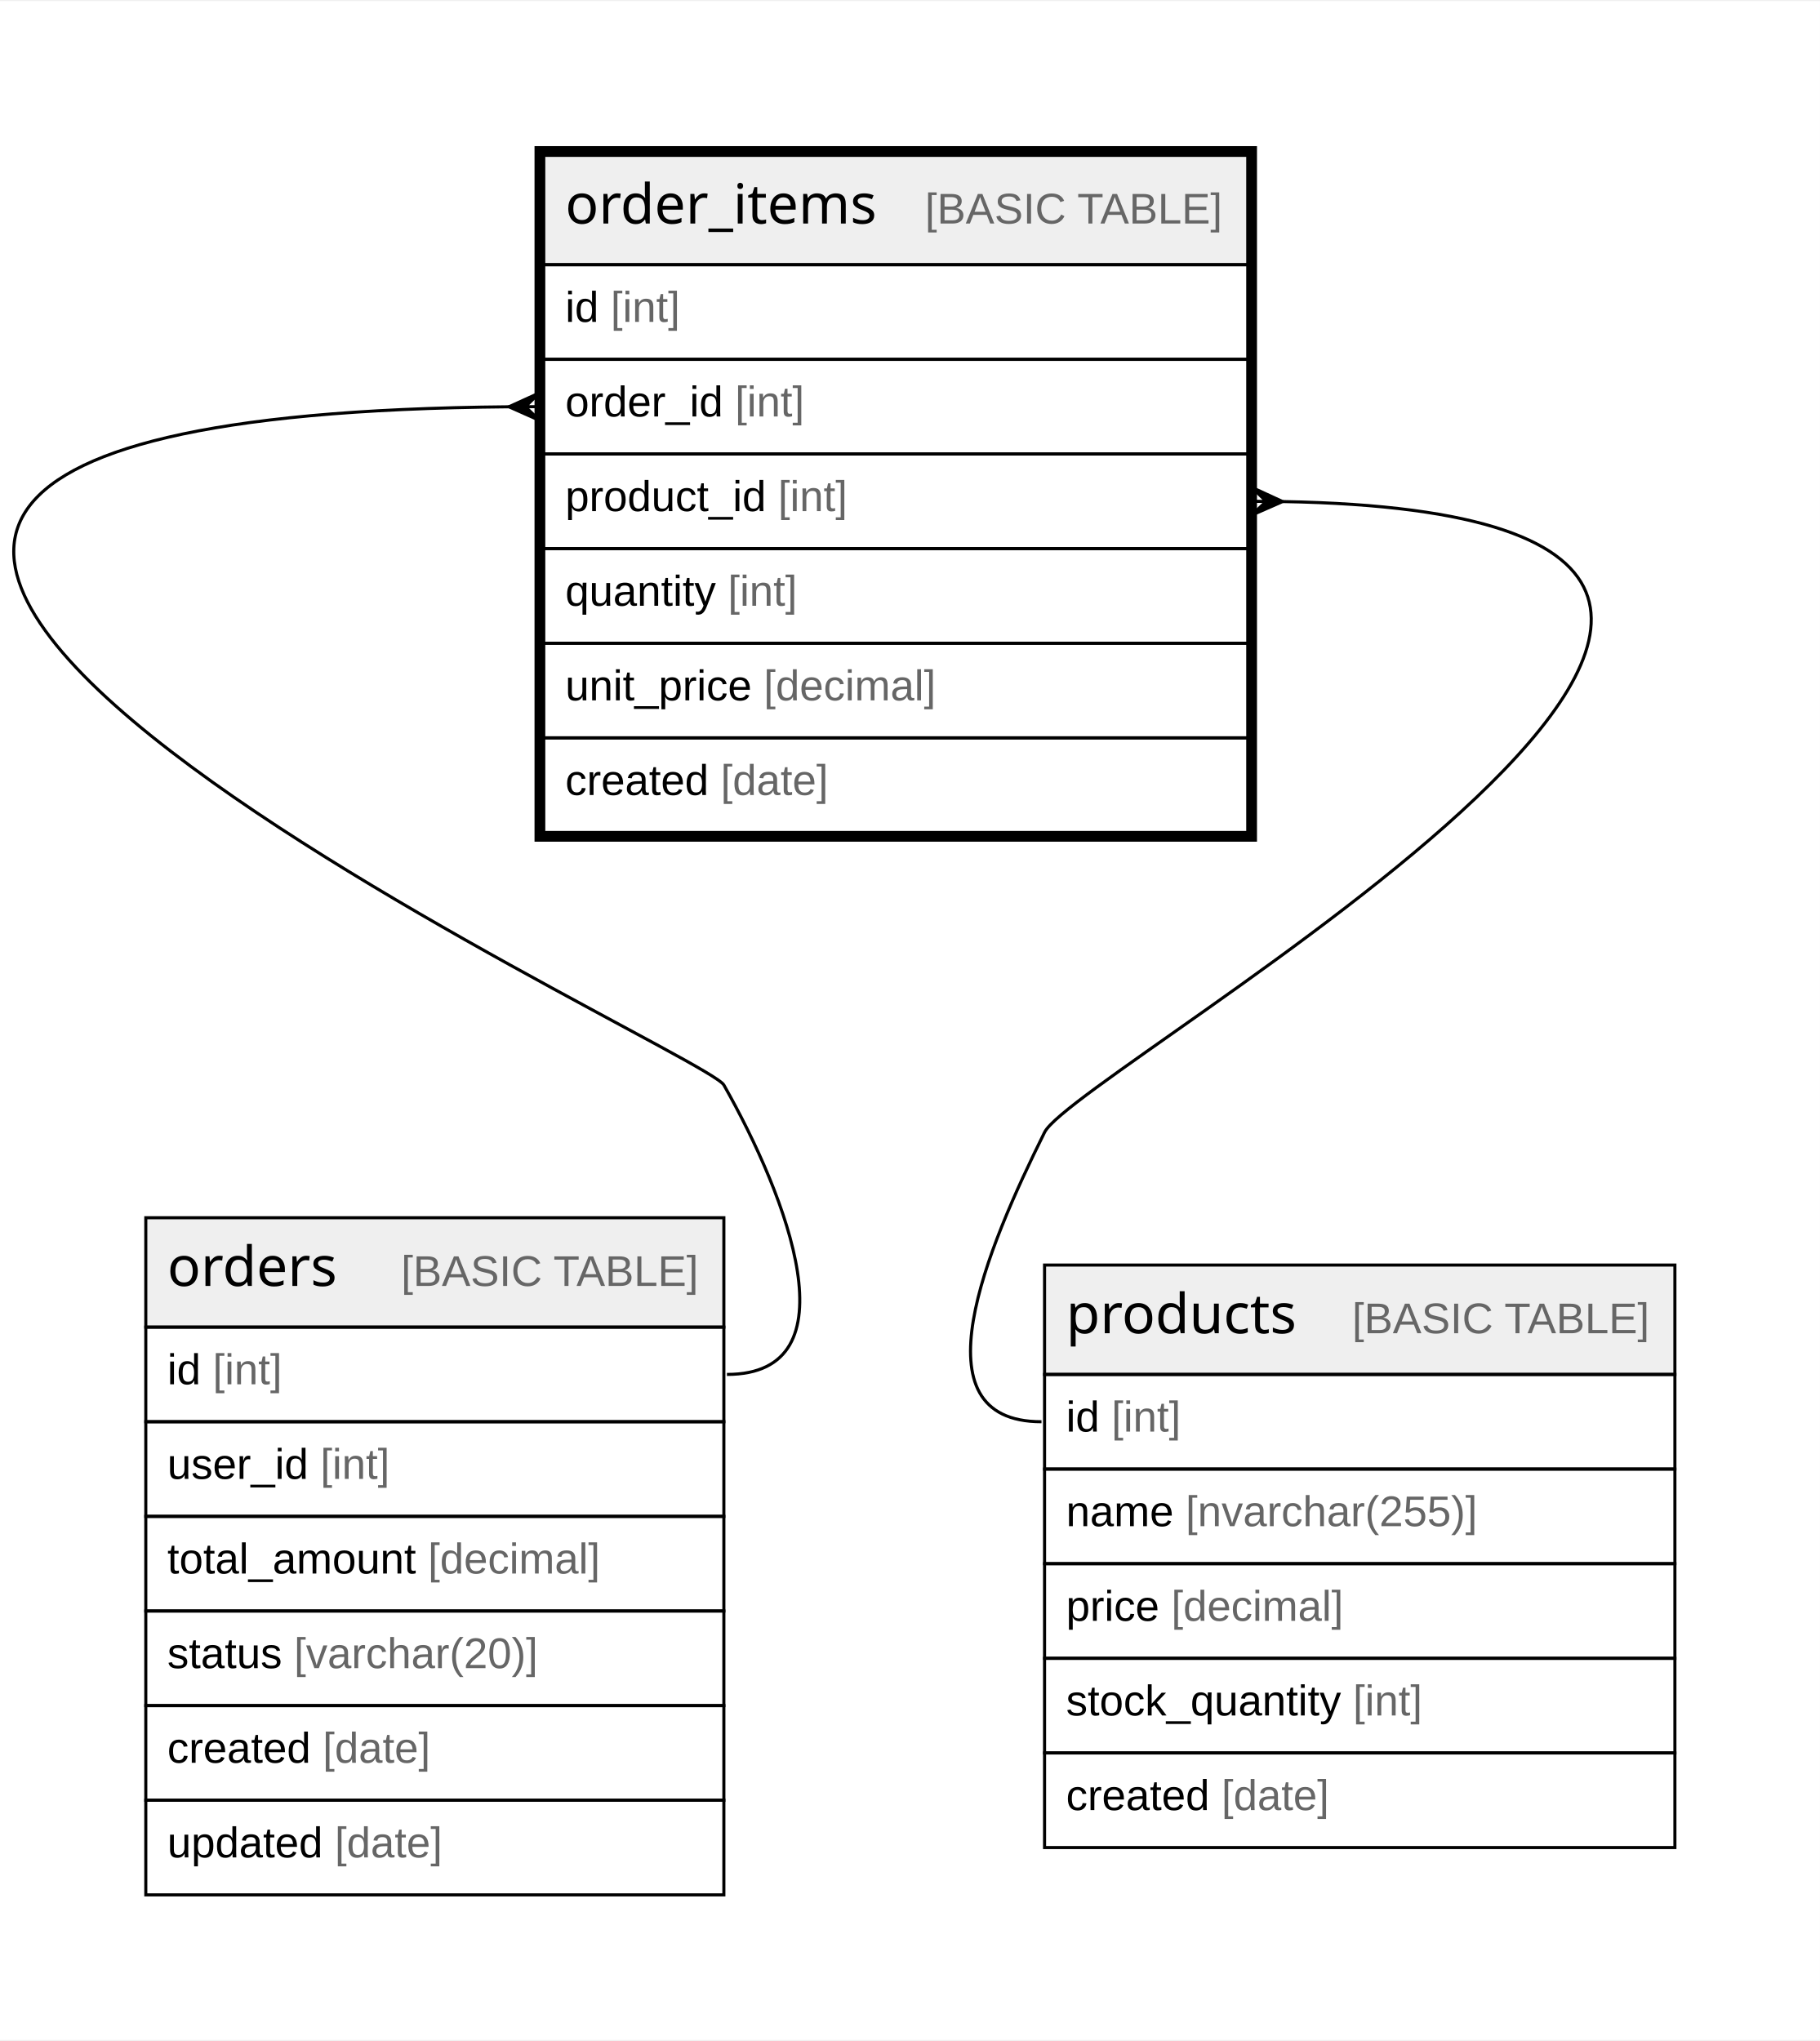
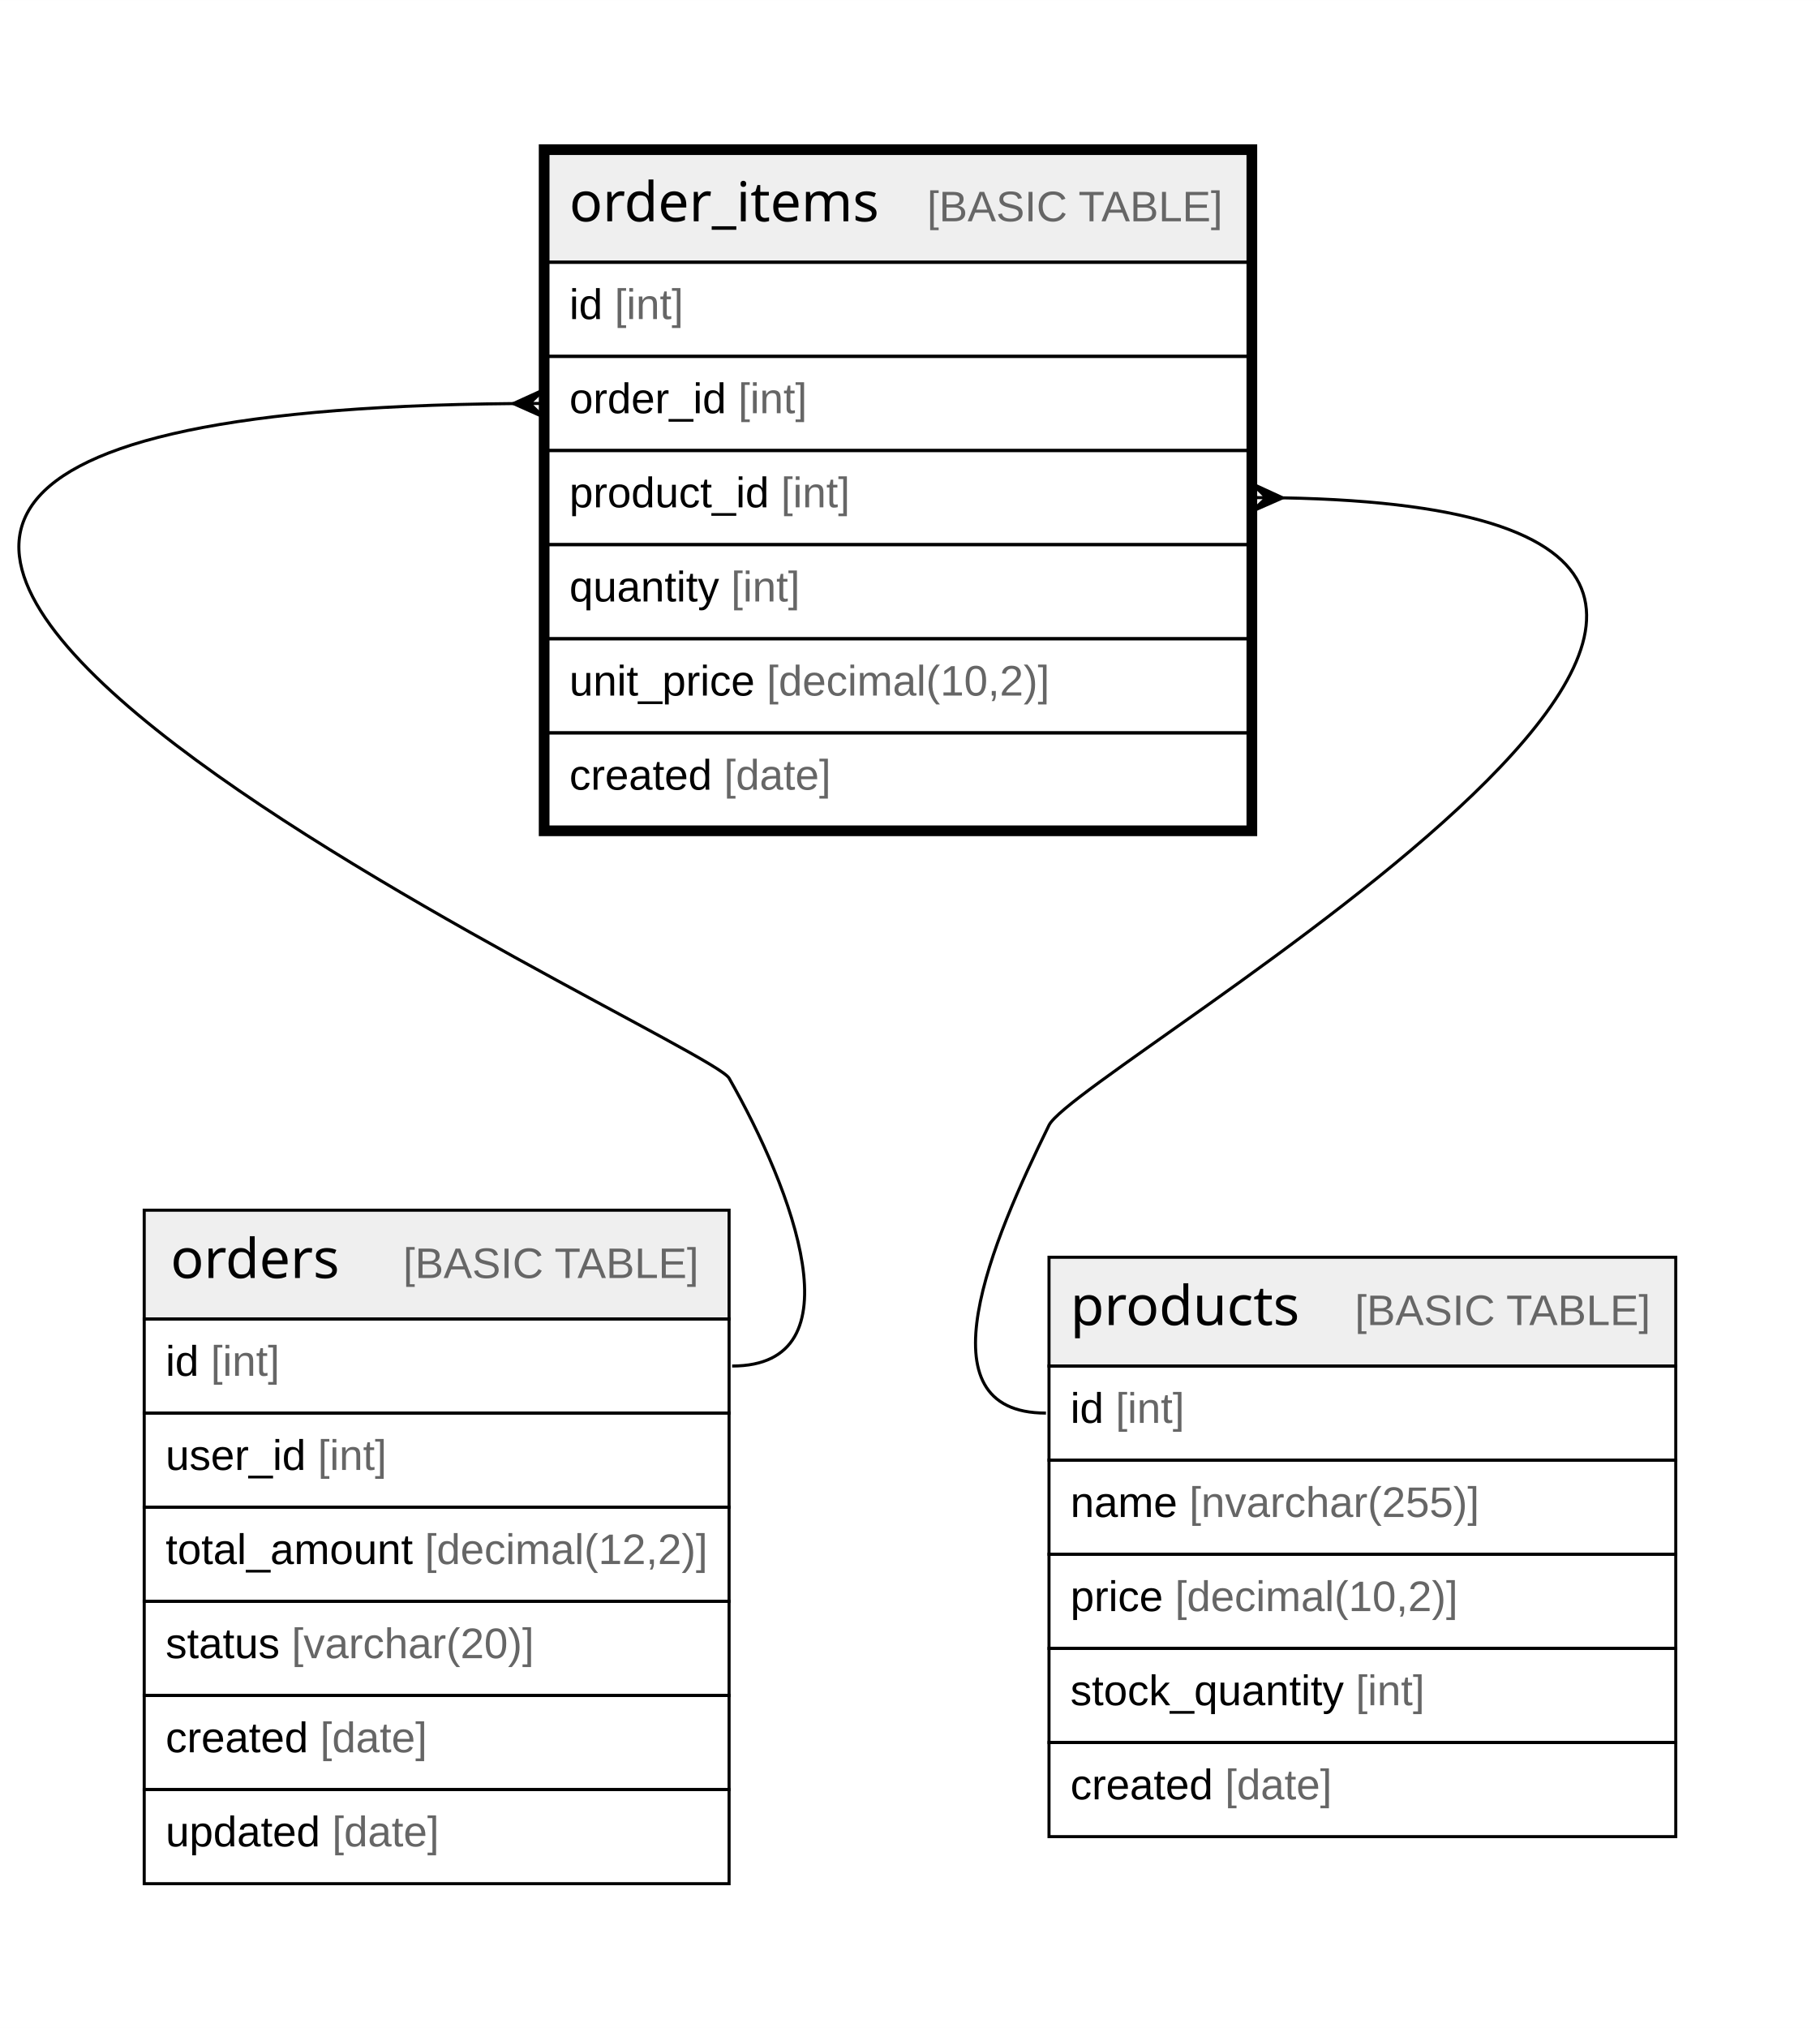
- <svg xmlns="http://www.w3.org/2000/svg" width="592pt" height="664pt" viewBox="0.00 0.00 592.29 663.60">
+ <svg xmlns="http://www.w3.org/2000/svg" width="596pt" height="664pt" viewBox="0.00 0.00 595.68 663.60">
  <g id="graph0" class="graph" transform="scale(1 1) rotate(0) translate(4 659.6)">
-     <polygon fill="white" stroke="none" points="-4,4 -4,-659.6 588.29,-659.6 588.29,4 -4,4" />
+     <polygon fill="white" stroke="none" points="-4,4 -4,-659.6 591.68,-659.6 591.68,4 -4,4" />
    <g id="node1" class="node">
-       <polygon fill="#efefef" stroke="none" points="172.96,-573.8 172.96,-609.4 402.08,-609.4 402.08,-573.8 172.96,-573.8" />
-       <polygon fill="none" stroke="black" points="172.96,-573.8 172.96,-609.4 402.08,-609.4 402.08,-573.8 172.96,-573.8" />
-       <text text-anchor="start" x="179.96" y="-587.2" font-family="Arial Bold" font-size="18.00">order_items</text>
-       <text text-anchor="start" x="265.93" y="-587.2" font-family="Arial" font-size="14.00">    </text>
-       <text text-anchor="start" x="297.05" y="-587.2" font-family="Arial" font-size="14.00" fill="#666666">[BASIC TABLE]</text>
-       <polygon fill="none" stroke="black" points="172.96,-543 172.96,-573.8 402.08,-573.8 402.08,-543 172.96,-543" />
-       <text text-anchor="start" x="179.96" y="-555.2" font-family="Arial" font-size="14.00">id </text>
-       <text text-anchor="start" x="194.74" y="-555.2" font-family="Arial" font-size="14.00" fill="#666666">[int]</text>
-       <polygon fill="none" stroke="black" points="172.96,-512.2 172.96,-543 402.08,-543 402.08,-512.2 172.96,-512.2" />
-       <text text-anchor="start" x="179.96" y="-524.4" font-family="Arial" font-size="14.00">order_id </text>
-       <text text-anchor="start" x="235.21" y="-524.4" font-family="Arial" font-size="14.00" fill="#666666">[int]</text>
-       <polygon fill="none" stroke="black" points="172.96,-481.4 172.96,-512.2 402.08,-512.2 402.08,-481.4 172.96,-481.4" />
-       <text text-anchor="start" x="179.96" y="-493.6" font-family="Arial" font-size="14.00">product_id </text>
-       <text text-anchor="start" x="249.22" y="-493.6" font-family="Arial" font-size="14.00" fill="#666666">[int]</text>
-       <polygon fill="none" stroke="black" points="172.96,-450.6 172.96,-481.4 402.08,-481.4 402.08,-450.6 172.96,-450.6" />
-       <text text-anchor="start" x="179.96" y="-462.8" font-family="Arial" font-size="14.00">quantity </text>
-       <text text-anchor="start" x="232.88" y="-462.8" font-family="Arial" font-size="14.00" fill="#666666">[int]</text>
-       <polygon fill="none" stroke="black" points="172.96,-419.8 172.96,-450.6 402.08,-450.6 402.08,-419.8 172.96,-419.8" />
-       <text text-anchor="start" x="179.96" y="-432" font-family="Arial" font-size="14.00">unit_price </text>
-       <text text-anchor="start" x="244.55" y="-432" font-family="Arial" font-size="14.00" fill="#666666">[decimal]</text>
-       <polygon fill="none" stroke="black" points="172.96,-389 172.96,-419.8 402.08,-419.8 402.08,-389 172.96,-389" />
-       <text text-anchor="start" x="179.96" y="-401.2" font-family="Arial" font-size="14.00">created </text>
-       <text text-anchor="start" x="230.54" y="-401.2" font-family="Arial" font-size="14.00" fill="#666666">[date]</text>
-       <polygon fill="none" stroke="black" stroke-width="3" points="171.46,-387.5 171.46,-610.9 403.58,-610.9 403.58,-387.5 171.46,-387.5" />
+       <polygon fill="#efefef" stroke="none" points="175.35,-573.8 175.35,-609.4 404.48,-609.4 404.48,-573.8 175.35,-573.8" />
+       <polygon fill="none" stroke="black" points="175.35,-573.8 175.35,-609.4 404.48,-609.4 404.48,-573.8 175.35,-573.8" />
+       <text text-anchor="start" x="182.35" y="-587.2" font-family="Arial Bold" font-size="18.00">order_items</text>
+       <text text-anchor="start" x="268.32" y="-587.2" font-family="Arial" font-size="14.00">    </text>
+       <text text-anchor="start" x="299.44" y="-587.2" font-family="Arial" font-size="14.00" fill="#666666">[BASIC TABLE]</text>
+       <polygon fill="none" stroke="black" points="175.35,-543 175.35,-573.8 404.48,-573.8 404.48,-543 175.35,-543" />
+       <text text-anchor="start" x="182.35" y="-555.2" font-family="Arial" font-size="14.00">id </text>
+       <text text-anchor="start" x="197.14" y="-555.2" font-family="Arial" font-size="14.00" fill="#666666">[int]</text>
+       <polygon fill="none" stroke="black" points="175.35,-512.2 175.35,-543 404.48,-543 404.48,-512.2 175.35,-512.2" />
+       <text text-anchor="start" x="182.35" y="-524.4" font-family="Arial" font-size="14.00">order_id </text>
+       <text text-anchor="start" x="237.61" y="-524.4" font-family="Arial" font-size="14.00" fill="#666666">[int]</text>
+       <polygon fill="none" stroke="black" points="175.35,-481.4 175.35,-512.2 404.48,-512.2 404.48,-481.4 175.35,-481.4" />
+       <text text-anchor="start" x="182.35" y="-493.6" font-family="Arial" font-size="14.00">product_id </text>
+       <text text-anchor="start" x="251.62" y="-493.6" font-family="Arial" font-size="14.00" fill="#666666">[int]</text>
+       <polygon fill="none" stroke="black" points="175.35,-450.6 175.35,-481.4 404.48,-481.4 404.48,-450.6 175.35,-450.6" />
+       <text text-anchor="start" x="182.35" y="-462.8" font-family="Arial" font-size="14.00">quantity </text>
+       <text text-anchor="start" x="235.27" y="-462.8" font-family="Arial" font-size="14.00" fill="#666666">[int]</text>
+       <polygon fill="none" stroke="black" points="175.35,-419.8 175.35,-450.6 404.48,-450.6 404.48,-419.8 175.35,-419.8" />
+       <text text-anchor="start" x="182.35" y="-432" font-family="Arial" font-size="14.00">unit_price </text>
+       <text text-anchor="start" x="246.94" y="-432" font-family="Arial" font-size="14.00" fill="#666666">[decimal(10,2)]</text>
+       <polygon fill="none" stroke="black" points="175.35,-389 175.35,-419.8 404.48,-419.8 404.48,-389 175.35,-389" />
+       <text text-anchor="start" x="182.35" y="-401.2" font-family="Arial" font-size="14.00">created </text>
+       <text text-anchor="start" x="232.94" y="-401.2" font-family="Arial" font-size="14.00" fill="#666666">[date]</text>
+       <polygon fill="none" stroke="black" stroke-width="3" points="173.85,-387.5 173.85,-610.9 405.98,-610.9 405.98,-387.5 173.85,-387.5" />
    </g>
    <g id="node2" class="node">
-       <polygon fill="#efefef" stroke="none" points="43.45,-228 43.45,-263.6 231.58,-263.6 231.58,-228 43.45,-228" />
-       <polygon fill="none" stroke="black" points="43.45,-228 43.45,-263.6 231.58,-263.6 231.58,-228 43.45,-228" />
-       <text text-anchor="start" x="50.45" y="-241.4" font-family="Arial Bold" font-size="18.00">orders</text>
-       <text text-anchor="start" x="95.43" y="-241.4" font-family="Arial" font-size="14.00">    </text>
-       <text text-anchor="start" x="126.55" y="-241.4" font-family="Arial" font-size="14.00" fill="#666666">[BASIC TABLE]</text>
-       <polygon fill="none" stroke="black" points="43.45,-197.2 43.45,-228 231.58,-228 231.58,-197.2 43.45,-197.2" />
-       <text text-anchor="start" x="50.45" y="-209.4" font-family="Arial" font-size="14.00">id </text>
-       <text text-anchor="start" x="65.24" y="-209.4" font-family="Arial" font-size="14.00" fill="#666666">[int]</text>
-       <polygon fill="none" stroke="black" points="43.45,-166.4 43.45,-197.2 231.58,-197.2 231.58,-166.4 43.45,-166.4" />
-       <text text-anchor="start" x="50.45" y="-178.6" font-family="Arial" font-size="14.00">user_id </text>
-       <text text-anchor="start" x="100.26" y="-178.6" font-family="Arial" font-size="14.00" fill="#666666">[int]</text>
-       <polygon fill="none" stroke="black" points="43.45,-135.6 43.45,-166.4 231.58,-166.4 231.58,-135.6 43.45,-135.6" />
-       <text text-anchor="start" x="50.45" y="-147.8" font-family="Arial" font-size="14.00">total_amount </text>
-       <text text-anchor="start" x="135.29" y="-147.8" font-family="Arial" font-size="14.00" fill="#666666">[decimal]</text>
-       <polygon fill="none" stroke="black" points="43.45,-104.8 43.45,-135.6 231.58,-135.6 231.58,-104.8 43.45,-104.8" />
-       <text text-anchor="start" x="50.45" y="-117" font-family="Arial" font-size="14.00">status </text>
-       <text text-anchor="start" x="91.69" y="-117" font-family="Arial" font-size="14.00" fill="#666666">[varchar(20)]</text>
-       <polygon fill="none" stroke="black" points="43.45,-74 43.45,-104.8 231.58,-104.8 231.58,-74 43.45,-74" />
-       <text text-anchor="start" x="50.45" y="-86.2" font-family="Arial" font-size="14.00">created </text>
-       <text text-anchor="start" x="101.04" y="-86.2" font-family="Arial" font-size="14.00" fill="#666666">[date]</text>
-       <polygon fill="none" stroke="black" points="43.45,-43.2 43.45,-74 231.58,-74 231.58,-43.2 43.45,-43.2" />
-       <text text-anchor="start" x="50.45" y="-55.4" font-family="Arial" font-size="14.00">updated </text>
-       <text text-anchor="start" x="104.95" y="-55.4" font-family="Arial" font-size="14.00" fill="#666666">[date]</text>
+       <polygon fill="#efefef" stroke="none" points="43.2,-228 43.2,-263.6 234.63,-263.6 234.63,-228 43.2,-228" />
+       <polygon fill="none" stroke="black" points="43.2,-228 43.2,-263.6 234.63,-263.6 234.63,-228 43.2,-228" />
+       <text text-anchor="start" x="51.85" y="-241.4" font-family="Arial Bold" font-size="18.00">orders</text>
+       <text text-anchor="start" x="96.83" y="-241.4" font-family="Arial" font-size="14.00">    </text>
+       <text text-anchor="start" x="127.95" y="-241.4" font-family="Arial" font-size="14.00" fill="#666666">[BASIC TABLE]</text>
+       <polygon fill="none" stroke="black" points="43.2,-197.2 43.2,-228 234.63,-228 234.63,-197.2 43.2,-197.2" />
+       <text text-anchor="start" x="50.2" y="-209.4" font-family="Arial" font-size="14.00">id </text>
+       <text text-anchor="start" x="64.99" y="-209.4" font-family="Arial" font-size="14.00" fill="#666666">[int]</text>
+       <polygon fill="none" stroke="black" points="43.2,-166.4 43.2,-197.2 234.63,-197.2 234.63,-166.4 43.2,-166.4" />
+       <text text-anchor="start" x="50.2" y="-178.6" font-family="Arial" font-size="14.00">user_id </text>
+       <text text-anchor="start" x="100.01" y="-178.6" font-family="Arial" font-size="14.00" fill="#666666">[int]</text>
+       <polygon fill="none" stroke="black" points="43.2,-135.6 43.2,-166.4 234.63,-166.4 234.63,-135.6 43.2,-135.6" />
+       <text text-anchor="start" x="50.2" y="-147.8" font-family="Arial" font-size="14.00">total_amount </text>
+       <text text-anchor="start" x="135.03" y="-147.8" font-family="Arial" font-size="14.00" fill="#666666">[decimal(12,2)]</text>
+       <polygon fill="none" stroke="black" points="43.2,-104.8 43.2,-135.6 234.63,-135.6 234.63,-104.8 43.2,-104.8" />
+       <text text-anchor="start" x="50.2" y="-117" font-family="Arial" font-size="14.00">status </text>
+       <text text-anchor="start" x="91.44" y="-117" font-family="Arial" font-size="14.00" fill="#666666">[varchar(20)]</text>
+       <polygon fill="none" stroke="black" points="43.2,-74 43.2,-104.8 234.63,-104.8 234.63,-74 43.2,-74" />
+       <text text-anchor="start" x="50.2" y="-86.2" font-family="Arial" font-size="14.00">created </text>
+       <text text-anchor="start" x="100.79" y="-86.2" font-family="Arial" font-size="14.00" fill="#666666">[date]</text>
+       <polygon fill="none" stroke="black" points="43.2,-43.2 43.2,-74 234.63,-74 234.63,-43.2 43.2,-43.2" />
+       <text text-anchor="start" x="50.2" y="-55.4" font-family="Arial" font-size="14.00">updated </text>
+       <text text-anchor="start" x="104.7" y="-55.4" font-family="Arial" font-size="14.00" fill="#666666">[date]</text>
    </g>
    <g id="edge1" class="edge">
-       <path fill="none" stroke="black" d="M161.8,-527.56C-235.27,-524.15 224.77,-318.84 231.58,-306.8 252.22,-270.37 274.45,-212.6 232.58,-212.6" />
-       <polygon fill="black" stroke="black" points="161.62,-527.56 171.6,-532.1 166.96,-527.58 171.29,-527.6 171.29,-527.6 171.29,-527.6 166.96,-527.58 171.64,-523.1 161.62,-527.56" />
+       <path fill="none" stroke="black" d="M164.16,-527.56C-234.41,-524.17 227.06,-320.09 234.63,-306.8 255.35,-270.42 277.5,-212.6 235.63,-212.6" />
+       <polygon fill="black" stroke="black" points="164.02,-527.56 174,-532.1 169.35,-527.58 173.68,-527.6 173.68,-527.6 173.68,-527.6 169.35,-527.58 174.03,-523.1 164.02,-527.56" />
    </g>
    <g id="node3" class="node">
-       <polygon fill="#efefef" stroke="none" points="335.95,-212.6 335.95,-248.2 541.09,-248.2 541.09,-212.6 335.95,-212.6" />
-       <polygon fill="none" stroke="black" points="335.95,-212.6 335.95,-248.2 541.09,-248.2 541.09,-212.6 335.95,-212.6" />
-       <text text-anchor="start" x="342.95" y="-226" font-family="Arial Bold" font-size="18.00">products</text>
-       <text text-anchor="start" x="404.94" y="-226" font-family="Arial" font-size="14.00">    </text>
-       <text text-anchor="start" x="436.05" y="-226" font-family="Arial" font-size="14.00" fill="#666666">[BASIC TABLE]</text>
-       <polygon fill="none" stroke="black" points="335.95,-181.8 335.95,-212.6 541.09,-212.6 541.09,-181.8 335.95,-181.8" />
-       <text text-anchor="start" x="342.95" y="-194" font-family="Arial" font-size="14.00">id </text>
-       <text text-anchor="start" x="357.73" y="-194" font-family="Arial" font-size="14.00" fill="#666666">[int]</text>
-       <polygon fill="none" stroke="black" points="335.95,-151 335.95,-181.8 541.09,-181.8 541.09,-151 335.95,-151" />
-       <text text-anchor="start" x="342.95" y="-163.2" font-family="Arial" font-size="14.00">name </text>
-       <text text-anchor="start" x="381.86" y="-163.2" font-family="Arial" font-size="14.00" fill="#666666">[nvarchar(255)]</text>
-       <polygon fill="none" stroke="black" points="335.95,-120.2 335.95,-151 541.09,-151 541.09,-120.2 335.95,-120.2" />
-       <text text-anchor="start" x="342.95" y="-132.4" font-family="Arial" font-size="14.00">price </text>
-       <text text-anchor="start" x="377.18" y="-132.4" font-family="Arial" font-size="14.00" fill="#666666">[decimal]</text>
-       <polygon fill="none" stroke="black" points="335.95,-89.4 335.95,-120.2 541.09,-120.2 541.09,-89.4 335.95,-89.4" />
-       <text text-anchor="start" x="342.95" y="-101.6" font-family="Arial" font-size="14.00">stock_quantity </text>
-       <text text-anchor="start" x="436.33" y="-101.6" font-family="Arial" font-size="14.00" fill="#666666">[int]</text>
-       <polygon fill="none" stroke="black" points="335.95,-58.6 335.95,-89.4 541.09,-89.4 541.09,-58.6 335.95,-58.6" />
-       <text text-anchor="start" x="342.95" y="-70.8" font-family="Arial" font-size="14.00">created </text>
-       <text text-anchor="start" x="393.53" y="-70.8" font-family="Arial" font-size="14.00" fill="#666666">[date]</text>
+       <polygon fill="#efefef" stroke="none" points="339.34,-212.6 339.34,-248.2 544.48,-248.2 544.48,-212.6 339.34,-212.6" />
+       <polygon fill="none" stroke="black" points="339.34,-212.6 339.34,-248.2 544.48,-248.2 544.48,-212.6 339.34,-212.6" />
+       <text text-anchor="start" x="346.34" y="-226" font-family="Arial Bold" font-size="18.00">products</text>
+       <text text-anchor="start" x="408.33" y="-226" font-family="Arial" font-size="14.00">    </text>
+       <text text-anchor="start" x="439.45" y="-226" font-family="Arial" font-size="14.00" fill="#666666">[BASIC TABLE]</text>
+       <polygon fill="none" stroke="black" points="339.34,-181.8 339.34,-212.6 544.48,-212.6 544.48,-181.8 339.34,-181.8" />
+       <text text-anchor="start" x="346.34" y="-194" font-family="Arial" font-size="14.00">id </text>
+       <text text-anchor="start" x="361.13" y="-194" font-family="Arial" font-size="14.00" fill="#666666">[int]</text>
+       <polygon fill="none" stroke="black" points="339.34,-151 339.34,-181.8 544.48,-181.8 544.48,-151 339.34,-151" />
+       <text text-anchor="start" x="346.34" y="-163.2" font-family="Arial" font-size="14.00">name </text>
+       <text text-anchor="start" x="385.25" y="-163.2" font-family="Arial" font-size="14.00" fill="#666666">[nvarchar(255)]</text>
+       <polygon fill="none" stroke="black" points="339.34,-120.2 339.34,-151 544.48,-151 544.48,-120.2 339.34,-120.2" />
+       <text text-anchor="start" x="346.34" y="-132.4" font-family="Arial" font-size="14.00">price </text>
+       <text text-anchor="start" x="380.58" y="-132.4" font-family="Arial" font-size="14.00" fill="#666666">[decimal(10,2)]</text>
+       <polygon fill="none" stroke="black" points="339.34,-89.4 339.34,-120.2 544.48,-120.2 544.48,-89.4 339.34,-89.4" />
+       <text text-anchor="start" x="346.34" y="-101.6" font-family="Arial" font-size="14.00">stock_quantity </text>
+       <text text-anchor="start" x="439.73" y="-101.6" font-family="Arial" font-size="14.00" fill="#666666">[int]</text>
+       <polygon fill="none" stroke="black" points="339.34,-58.6 339.34,-89.4 544.48,-89.4 544.48,-58.6 339.34,-58.6" />
+       <text text-anchor="start" x="346.34" y="-70.8" font-family="Arial" font-size="14.00">created </text>
+       <text text-anchor="start" x="396.93" y="-70.8" font-family="Arial" font-size="14.00" fill="#666666">[date]</text>
    </g>
    <g id="edge2" class="edge">
-       <path fill="none" stroke="black" d="M413.43,-496.71C674.02,-492.15 346.42,-312.51 335.95,-291.4 317.35,-253.89 293.08,-197.2 334.95,-197.2" />
-       <polygon fill="black" stroke="black" points="413.42,-496.71 403.38,-492.3 408.08,-496.76 403.75,-496.79 403.75,-496.79 403.75,-496.79 408.08,-496.76 403.45,-501.3 413.42,-496.71" />
+       <path fill="none" stroke="black" d="M415.74,-496.71C674.24,-492.11 348.83,-310.71 339.34,-291.4 320.88,-253.82 296.47,-197.2 338.34,-197.2" />
+       <polygon fill="black" stroke="black" points="415.81,-496.71 405.77,-492.3 410.48,-496.76 406.15,-496.79 406.15,-496.79 406.15,-496.79 410.48,-496.76 405.85,-501.3 415.81,-496.71" />
    </g>
  </g>
</svg>
